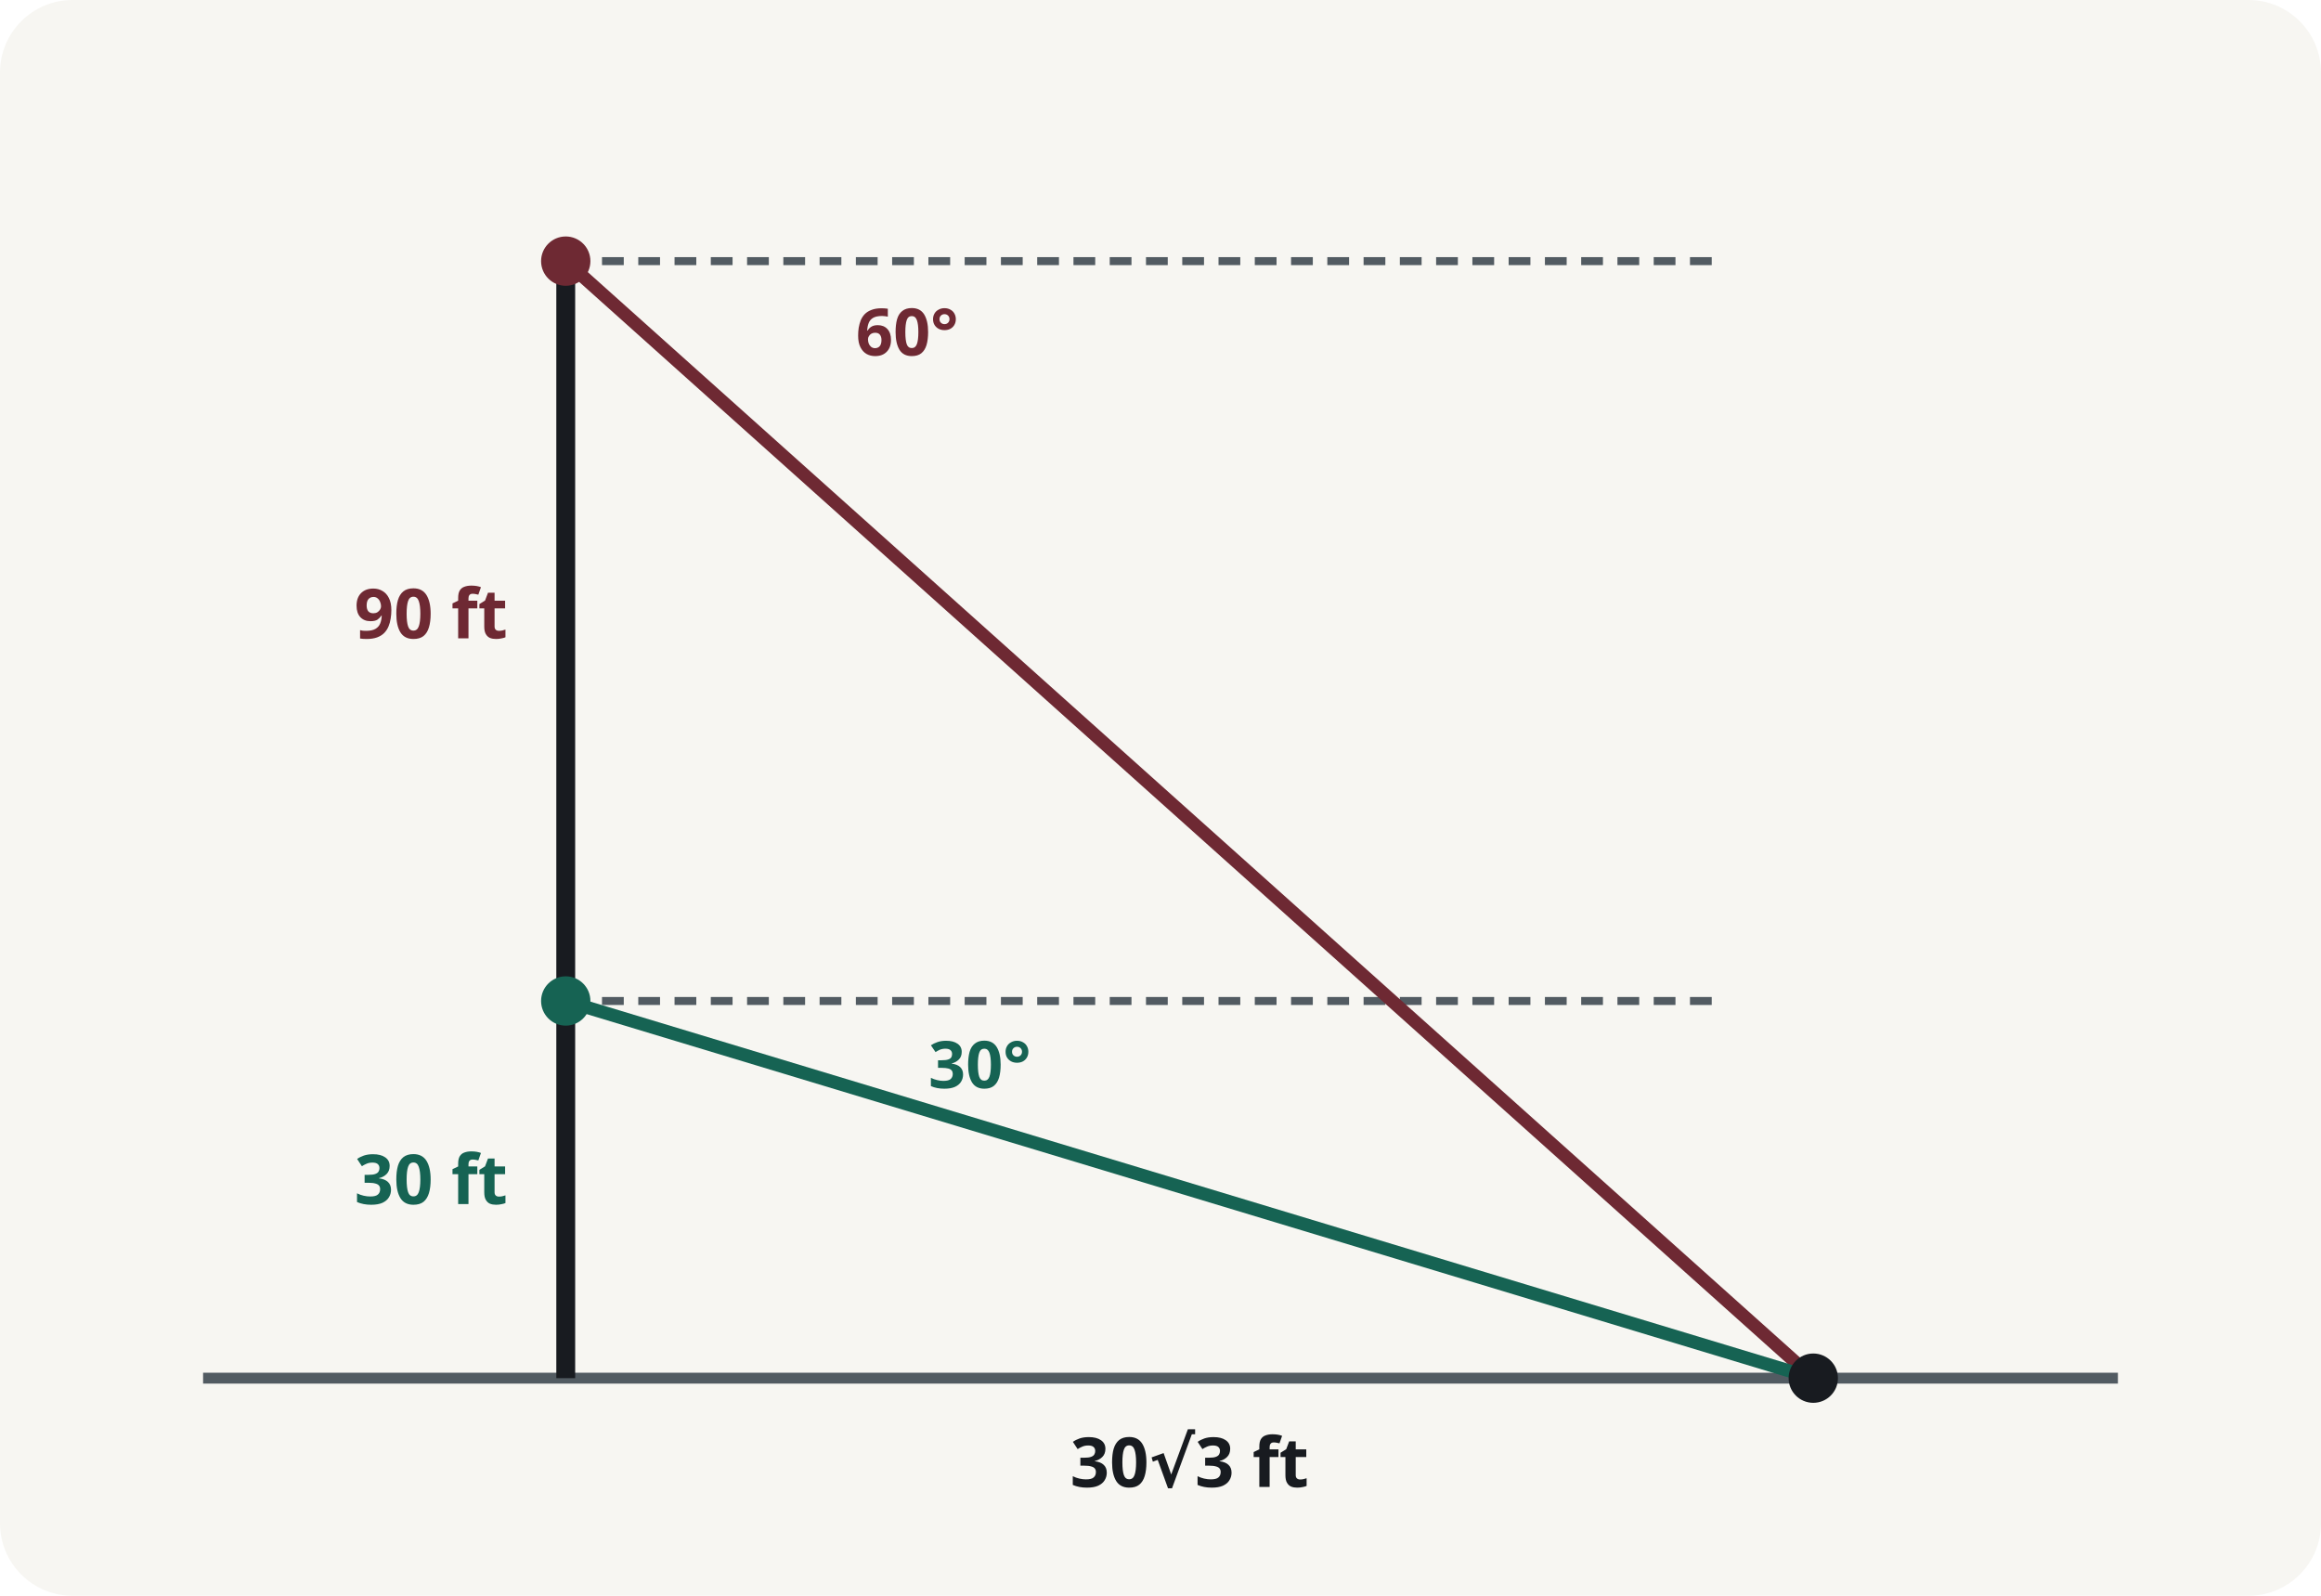
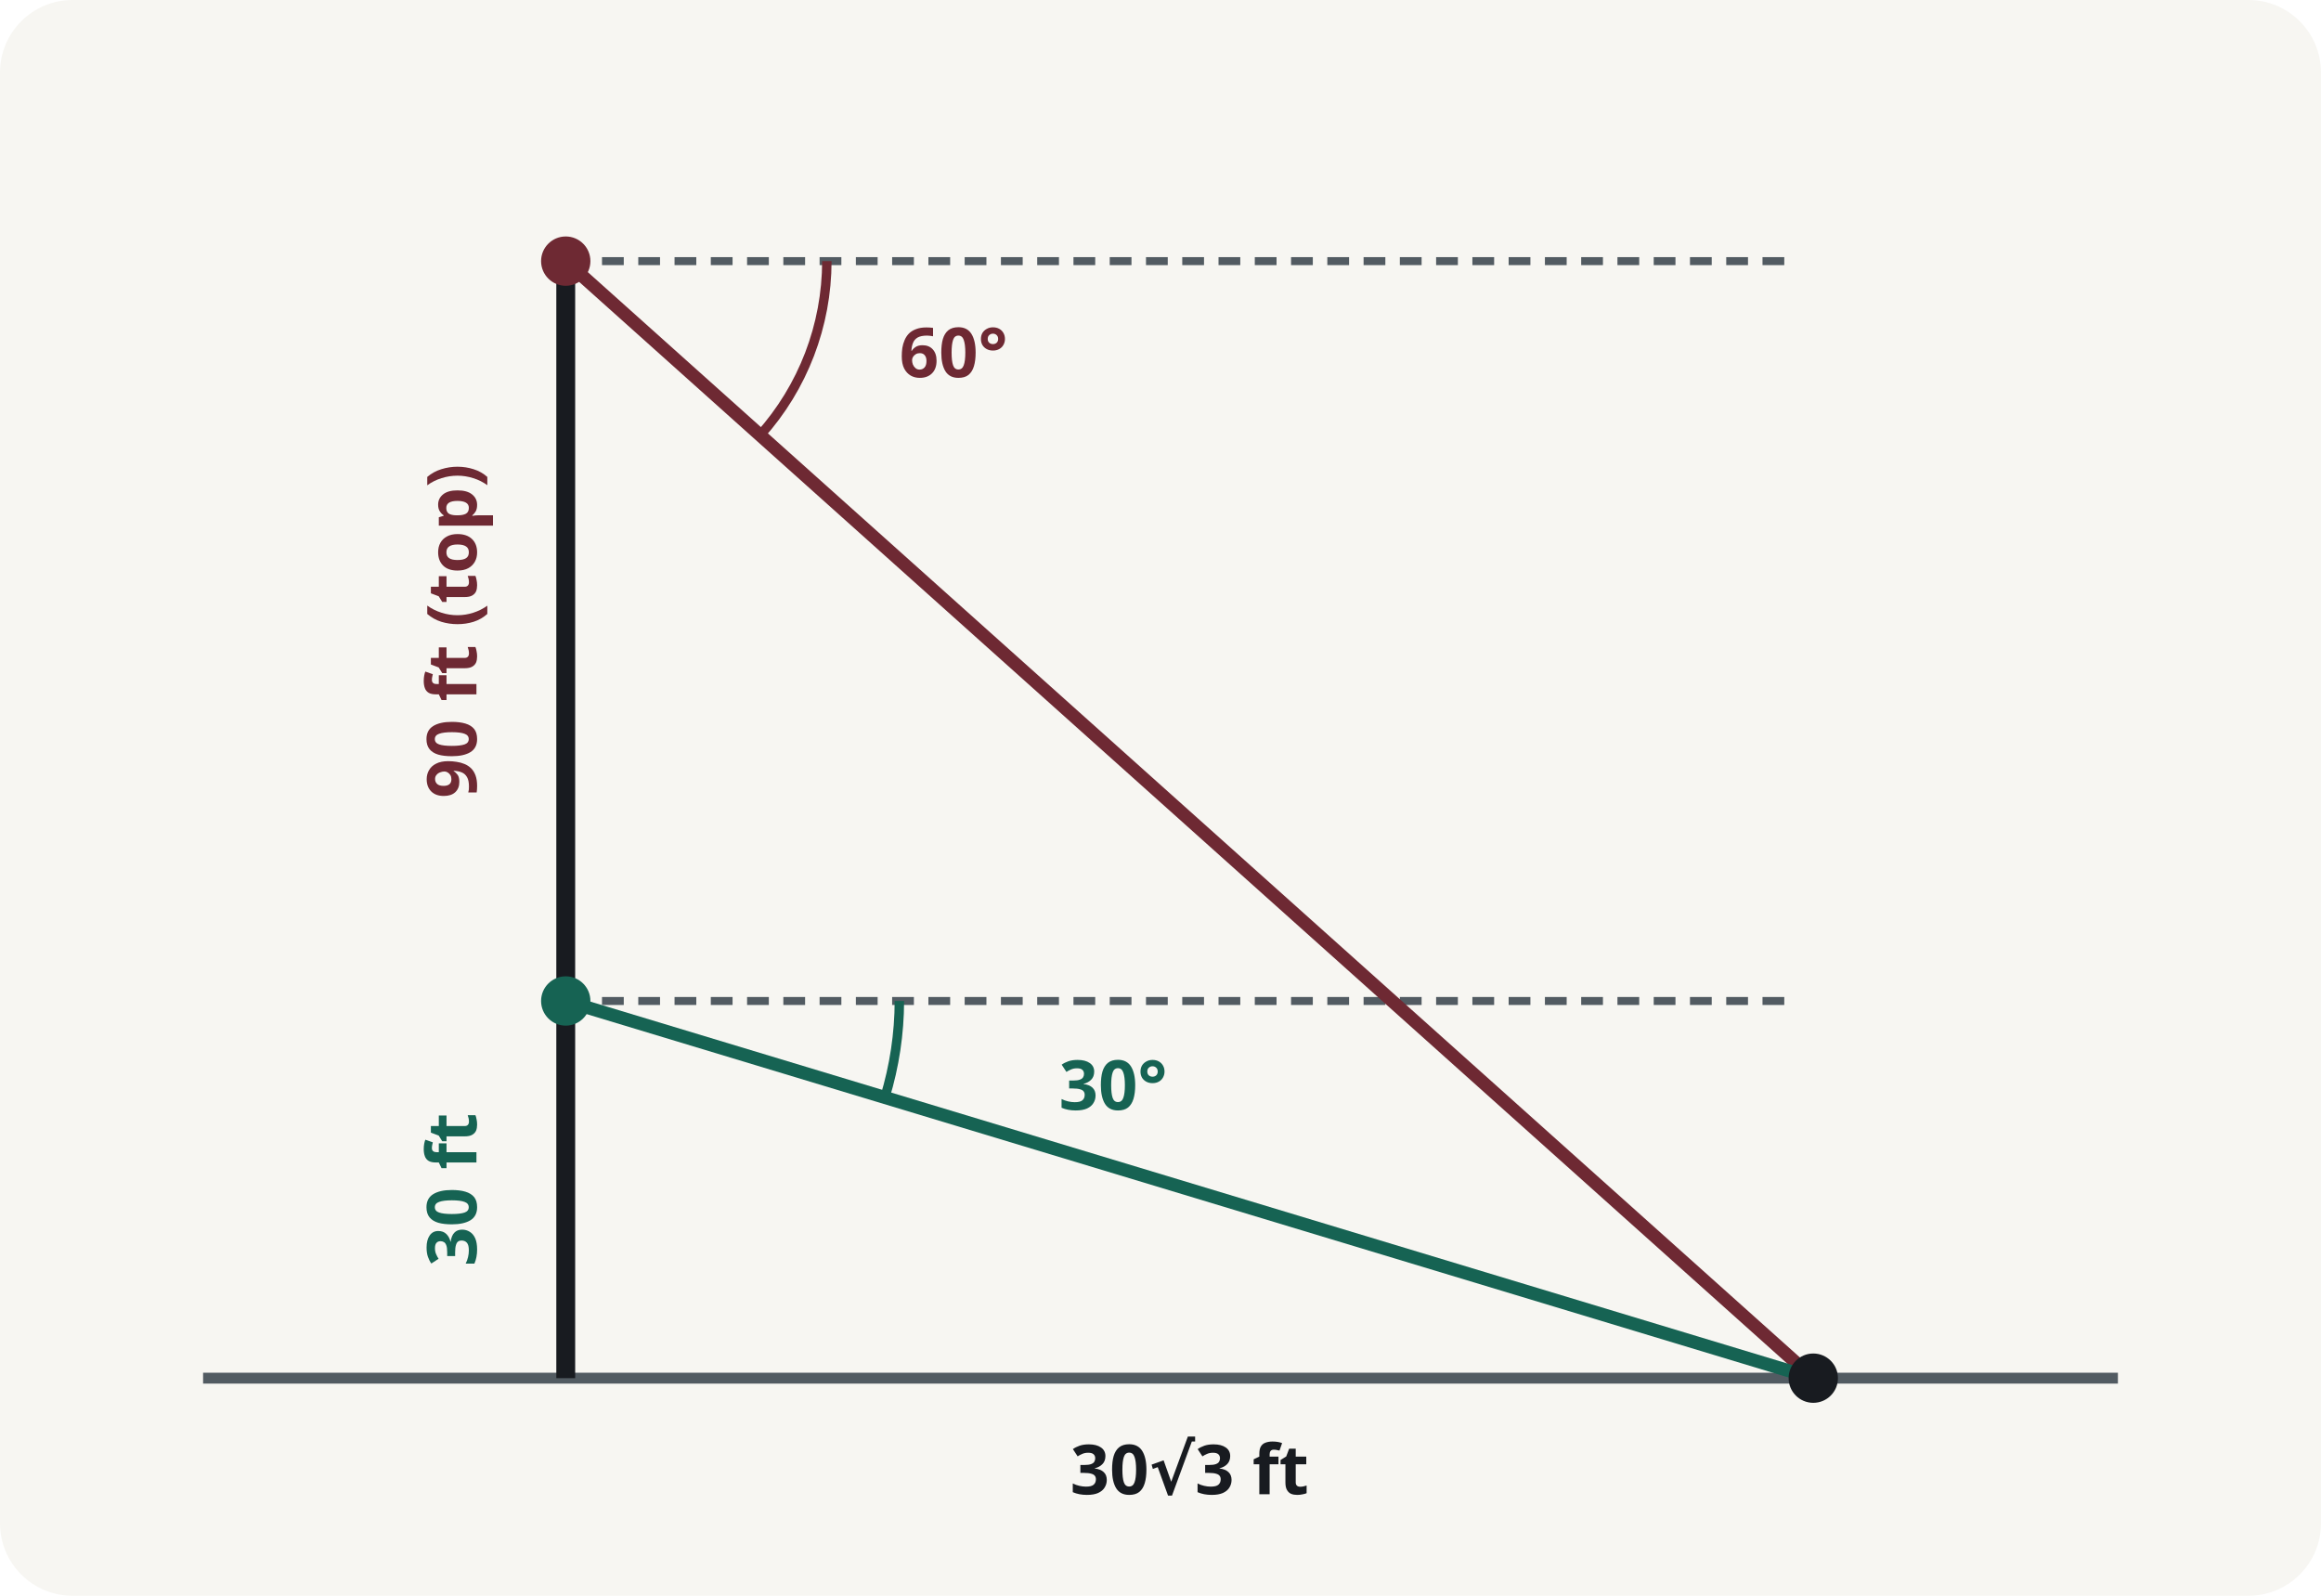
<svg xmlns="http://www.w3.org/2000/svg" viewBox="0 0 320 220" role="img" aria-labelledby="t desc">
+   <style>text{paint-order:stroke;stroke:#F7F6F2;stroke-width:3px;stroke-linejoin:round;}</style>
  <rect width="320" height="220" rx="10" fill="#F7F6F2" />
  <line x1="28" y1="190" x2="292" y2="190" stroke="#525B62" stroke-width="1.5" />
  <line x1="78" y1="36" x2="78" y2="190" stroke="#181B20" stroke-width="2.6" />
-   <line x1="78" y1="36" x2="236" y2="36" stroke="#525B62" stroke-width="1.1" stroke-dasharray="3,2" />
-   <line x1="78" y1="138" x2="236" y2="138" stroke="#525B62" stroke-width="1.1" stroke-dasharray="3,2" />
+   <line x1="78" y1="36" x2="246" y2="36" stroke="#525B62" stroke-width="1.1" stroke-dasharray="3,2" />
+   <line x1="78" y1="138" x2="246" y2="138" stroke="#525B62" stroke-width="1.1" stroke-dasharray="3,2" />
  <line x1="78" y1="36" x2="250" y2="190" stroke="#6E2933" stroke-width="1.8" />
  <line x1="78" y1="138" x2="250" y2="190" stroke="#166353" stroke-width="1.8" />
  <circle cx="78" cy="36" r="3.4" fill="#6E2933" />
  <circle cx="78" cy="138" r="3.4" fill="#166353" />
  <circle cx="250" cy="190" r="3.4" fill="#181B20" />
-   <text x="70" y="88" font-family="system-ui,sans-serif" font-size="9.5" font-weight="700" text-anchor="end" fill="#6E2933">90 ft</text>
-   <text x="70" y="166" font-family="system-ui,sans-serif" font-size="9.5" font-weight="700" text-anchor="end" fill="#166353">30 ft</text>
-   <text x="164" y="205" font-family="system-ui,sans-serif" font-size="9.5" font-weight="700" text-anchor="middle" fill="#181B20">30√3 ft</text>
-   <text x="118" y="49" font-family="system-ui,sans-serif" font-size="9" font-weight="700" fill="#6E2933">60°</text>
-   <text x="128" y="150" font-family="system-ui,sans-serif" font-size="9" font-weight="700" fill="#166353">30°</text>
+   <path d="M114.0,36.0 A36,36 0 0,1 104.8,60.0" fill="none" stroke="#6E2933" stroke-width="1.3" />
+   <path d="M124.0,138.0 A46,46 0 0,1 122.0,151.3" fill="none" stroke="#166353" stroke-width="1.3" />
+   <text x="62" y="87" transform="rotate(-90 62 87)" font-family="system-ui,sans-serif" font-size="9.5" font-weight="700" text-anchor="middle" dominant-baseline="central" fill="#6E2933">90 ft (top)</text>
+   <text x="62" y="164" transform="rotate(-90 62 164)" font-family="system-ui,sans-serif" font-size="9.5" font-weight="700" text-anchor="middle" dominant-baseline="central" fill="#166353">30 ft</text>
+   <text x="164" y="206" font-family="system-ui,sans-serif" font-size="9.5" font-weight="700" text-anchor="middle" fill="#181B20">30√3 ft</text>
+   <text x="124" y="52" font-family="system-ui,sans-serif" font-size="9.5" font-weight="700" text-anchor="start" fill="#6E2933">60°</text>
+   <text x="146" y="153" font-family="system-ui,sans-serif" font-size="9.5" font-weight="700" text-anchor="start" fill="#166353">30°</text>
</svg>
